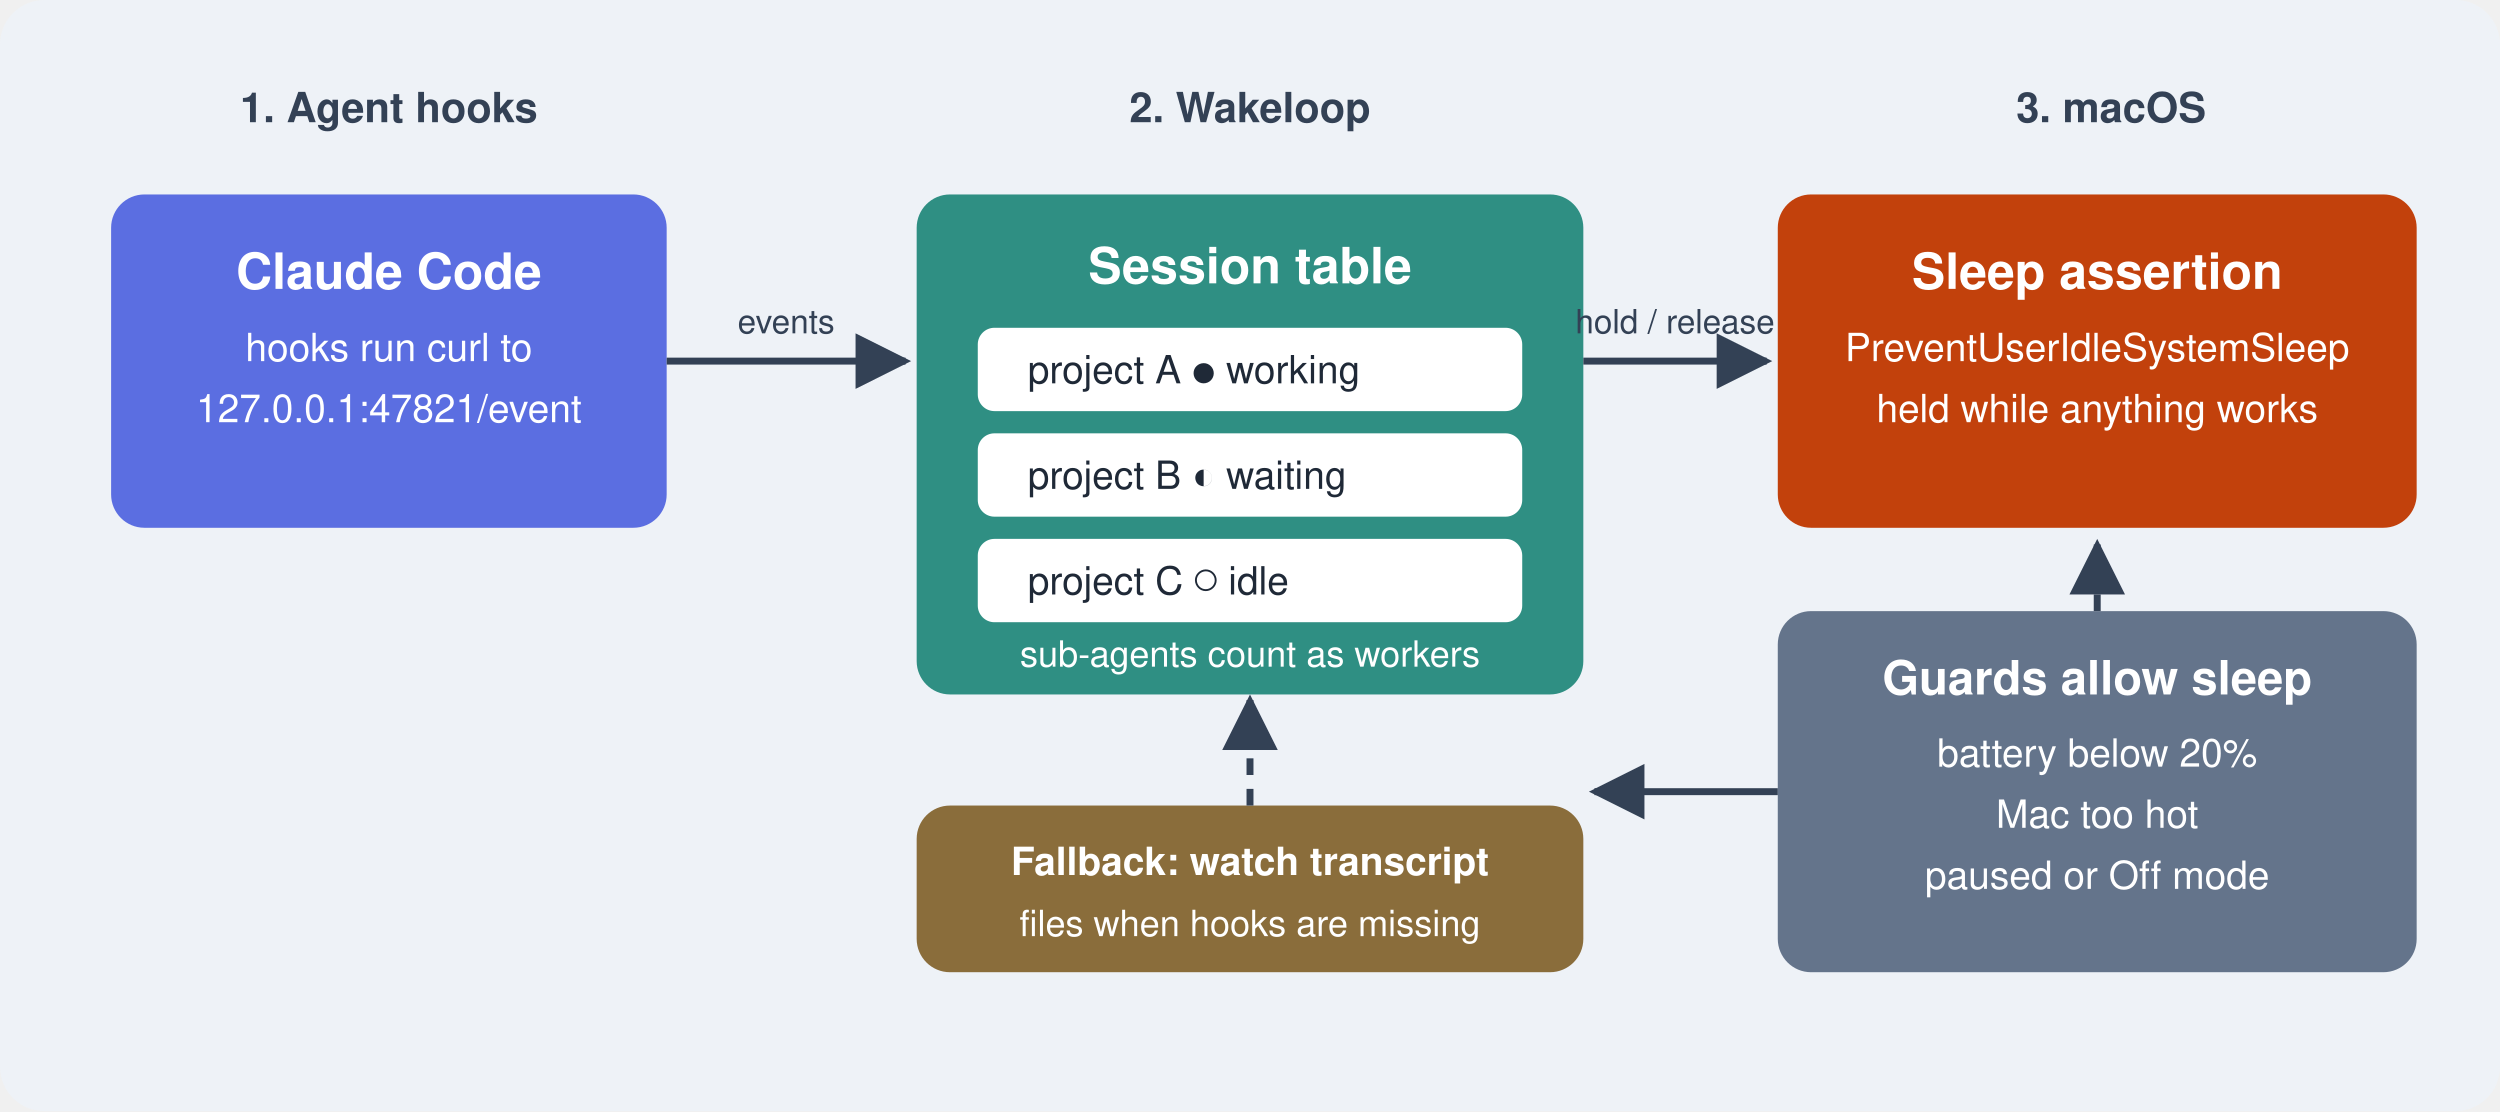
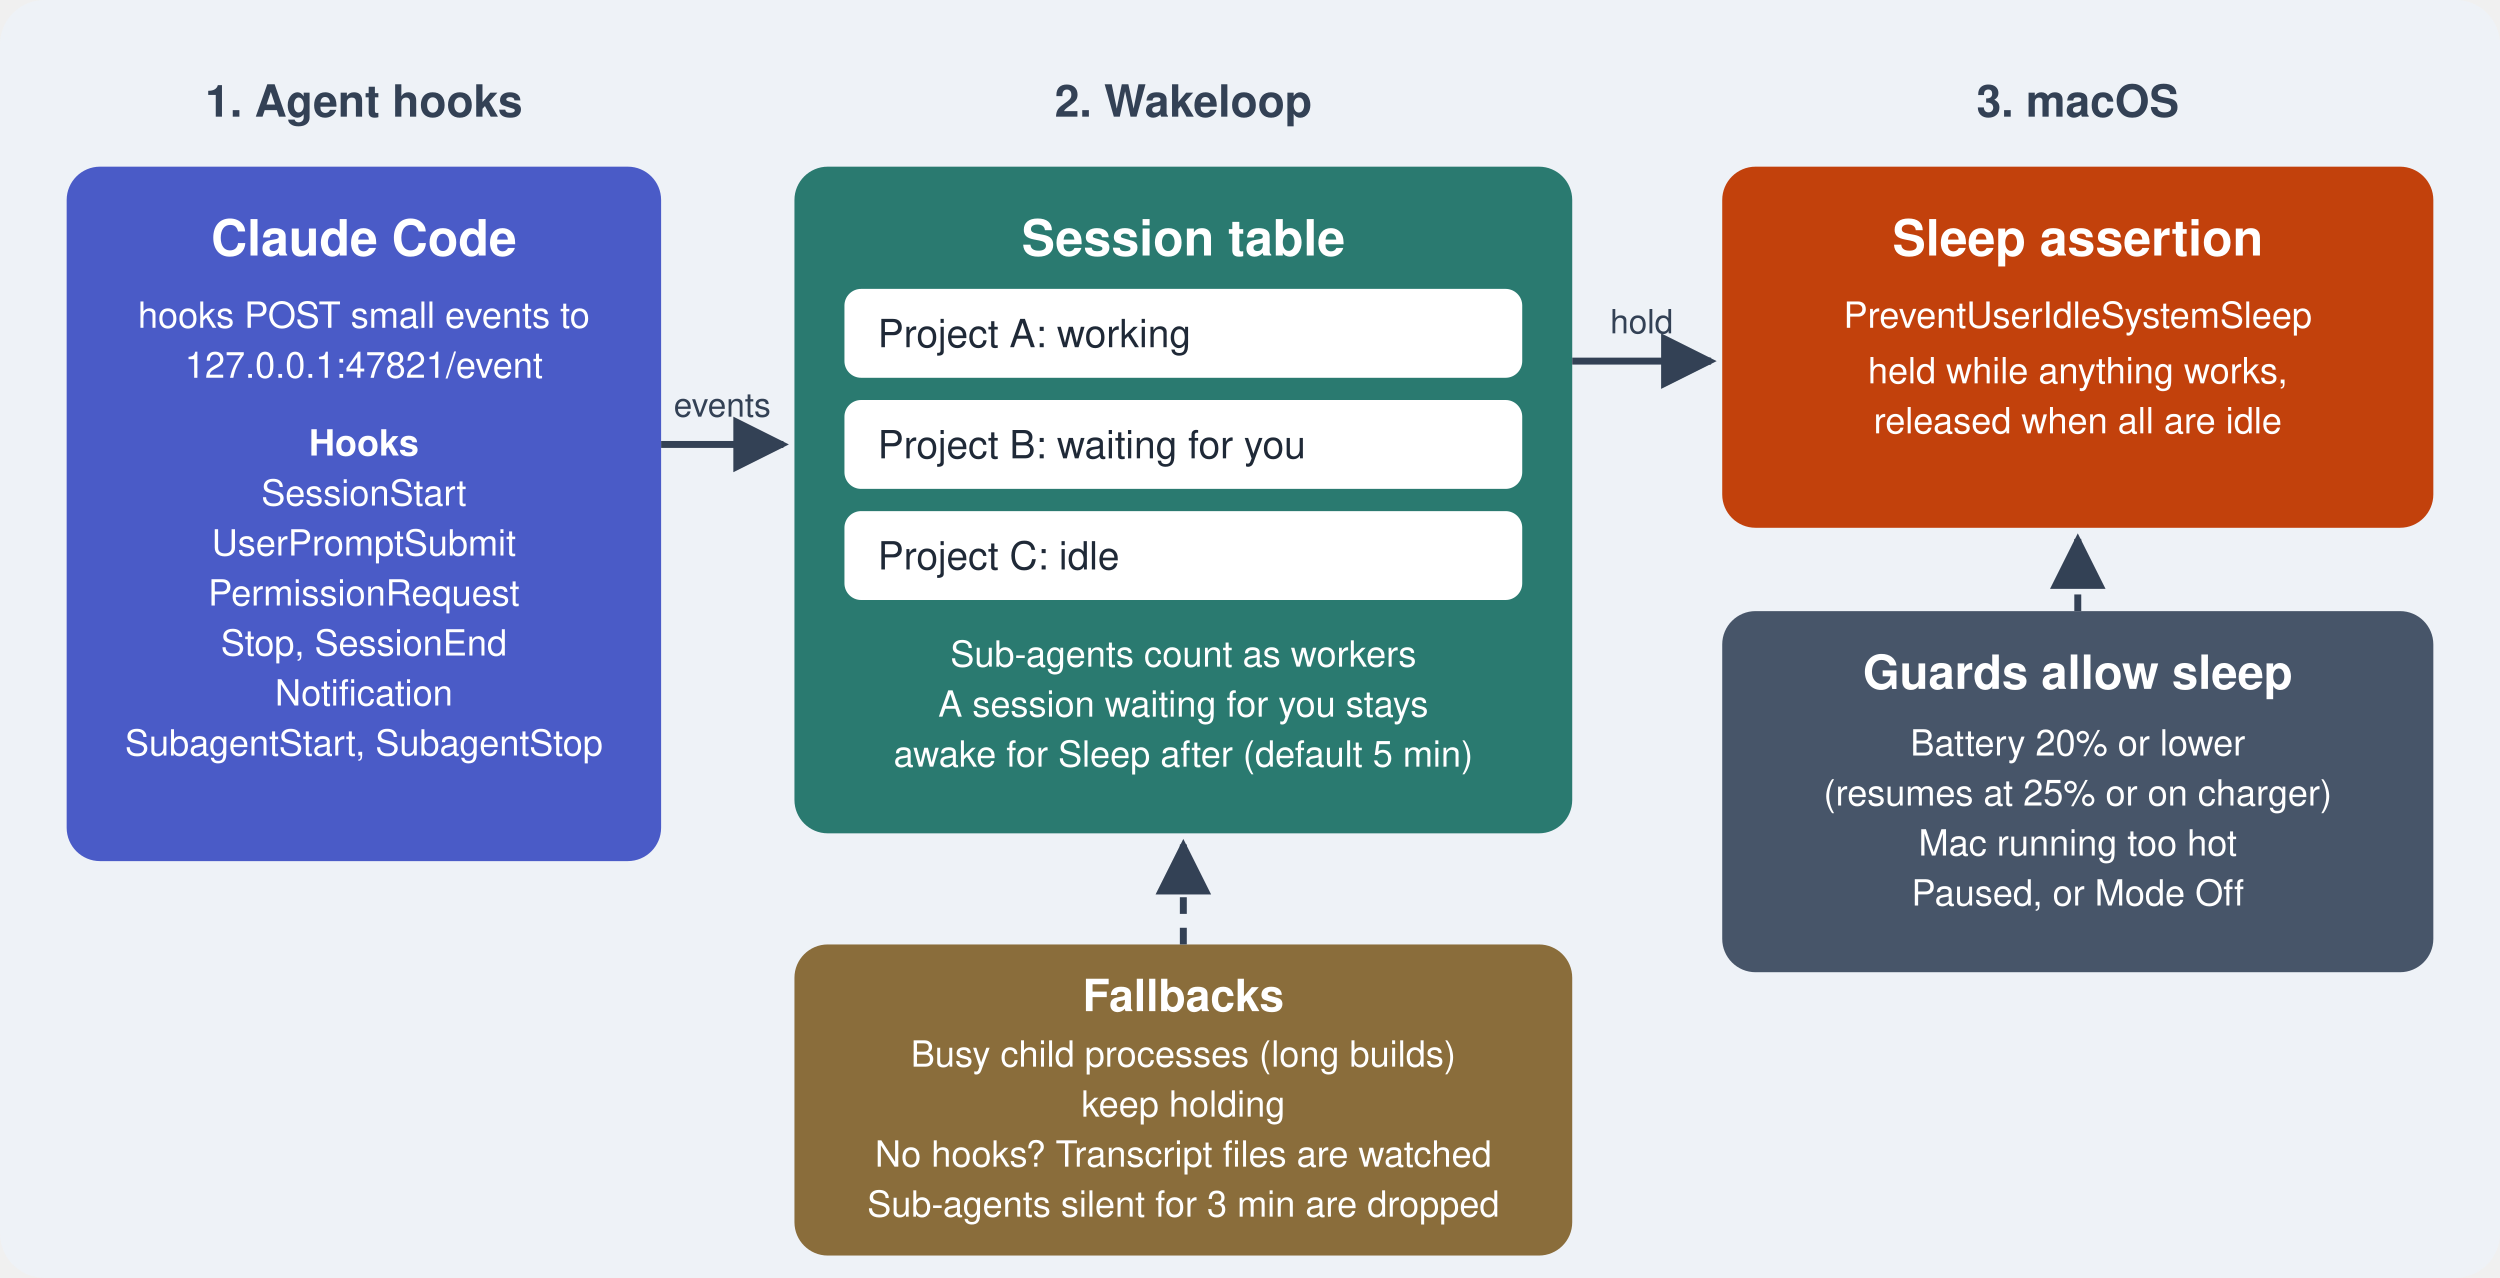
- <svg xmlns="http://www.w3.org/2000/svg" viewBox="0 0 900 400" width="900" height="400" role="img" aria-label="Flow: Claude Code hooks send events to Wakeloop, which tracks session state and holds a macOS sleep assertion. Guards can allow sleep.">
+ <svg xmlns="http://www.w3.org/2000/svg" viewBox="0 0 900 460" width="900" height="460" role="img" aria-label="Flow: Claude Code hooks send events to Wakeloop, which tracks session state and holds a macOS sleep assertion. Guards can allow sleep.">
  <defs>
    <marker id="arr" viewBox="0 0 10 10" refX="9" refY="5" markerWidth="8" markerHeight="8" orient="auto-start-reverse">
      <path d="M 0 0 L 10 5 L 0 10 z" fill="#334155" />
    </marker>
  </defs>
-   <rect x="0" y="0" width="900" height="400" rx="16" fill="#eef2f7" />
+   <rect x="0" y="0" width="900" height="460" rx="16" fill="#eef2f7" />
  <g font-family="-apple-system, BlinkMacSystemFont, Helvetica, Arial, sans-serif">
-     <text x="140" y="44" font-size="15" font-weight="600" fill="#334155" text-anchor="middle">1. Agent hooks</text>
-     <text x="450" y="44" font-size="15" font-weight="600" fill="#334155" text-anchor="middle">2. Wakeloop</text>
-     <text x="760" y="44" font-size="15" font-weight="600" fill="#334155" text-anchor="middle">3. macOS</text>
-     <rect x="40" y="70" width="200" height="120" rx="12" fill="#5b6ee1" />
-     <text x="140" y="104" font-size="18" font-weight="700" fill="#ffffff" text-anchor="middle">Claude Code</text>
-     <text x="140" y="130" font-size="14" fill="#ffffff" text-anchor="middle">hooks run curl to</text>
-     <text x="140" y="152" font-size="14" fill="#ffffff" text-anchor="middle">127.0.0.1:47821/event</text>
-     <rect x="330" y="70" width="240" height="180" rx="12" fill="#2f8f83" />
-     <text x="450" y="102" font-size="18" font-weight="700" fill="#ffffff" text-anchor="middle">Session table</text>
-     <rect x="352" y="118" width="196" height="30" rx="6" fill="#ffffff" />
-     <text x="370" y="138" font-size="14" fill="#1f2937">project A  ● working</text>
-     <rect x="352" y="156" width="196" height="30" rx="6" fill="#ffffff" />
-     <text x="370" y="176" font-size="14" fill="#1f2937">project B  ◐ waiting</text>
-     <rect x="352" y="194" width="196" height="30" rx="6" fill="#ffffff" />
-     <text x="370" y="214" font-size="14" fill="#1f2937">project C  ○ idle</text>
-     <text x="450" y="240" font-size="13" fill="#ffffff" text-anchor="middle">sub-agents count as workers</text>
-     <rect x="640" y="70" width="230" height="120" rx="12" fill="#c2410c" />
-     <text x="755" y="104" font-size="18" font-weight="700" fill="#ffffff" text-anchor="middle">Sleep assertion</text>
-     <text x="755" y="130" font-size="14" fill="#ffffff" text-anchor="middle">PreventUserIdleSystemSleep</text>
-     <text x="755" y="152" font-size="14" fill="#ffffff" text-anchor="middle">held while anything works</text>
-     <rect x="640" y="220" width="230" height="130" rx="12" fill="#64748b" />
-     <text x="755" y="250" font-size="17" font-weight="700" fill="#ffffff" text-anchor="middle">Guards allow sleep</text>
-     <text x="755" y="276" font-size="14" fill="#ffffff" text-anchor="middle">battery below 20%</text>
-     <text x="755" y="298" font-size="14" fill="#ffffff" text-anchor="middle">Mac too hot</text>
-     <text x="755" y="320" font-size="14" fill="#ffffff" text-anchor="middle">paused or Off mode</text>
-     <rect x="330" y="290" width="240" height="60" rx="12" fill="#8a6d3b" />
-     <text x="450" y="315" font-size="14" font-weight="600" fill="#ffffff" text-anchor="middle">Fallback: watch transcript</text>
-     <text x="450" y="337" font-size="13" fill="#ffffff" text-anchor="middle">files when hooks are missing</text>
-     <path d="M 240 130 L 326 130" stroke="#334155" stroke-width="2.5" fill="none" marker-end="url(#arr)" />
-     <text x="283" y="120" font-size="12" fill="#334155" text-anchor="middle">events</text>
-     <path d="M 570 130 L 636 130" stroke="#334155" stroke-width="2.5" fill="none" marker-end="url(#arr)" />
-     <text x="603" y="120" font-size="12" fill="#334155" text-anchor="middle">hold / release</text>
-     <path d="M 640 285 L 574 285" stroke="#334155" stroke-width="2.5" fill="none" marker-end="url(#arr)" />
-     <path d="M 450 290 L 450 252" stroke="#334155" stroke-width="2.5" fill="none" stroke-dasharray="6 5" marker-end="url(#arr)" />
-     <path d="M 755 220 L 755 196" stroke="#334155" stroke-width="2.5" fill="none" stroke-dasharray="6 5" marker-end="url(#arr)" />
+     <text x="131" y="42" font-size="16" font-weight="600" fill="#334155" text-anchor="middle">1. Agent hooks</text>
+     <text x="426" y="42" font-size="16" font-weight="600" fill="#334155" text-anchor="middle">2. Wakeloop</text>
+     <text x="748" y="42" font-size="16" font-weight="600" fill="#334155" text-anchor="middle">3. macOS</text>
+     <rect x="24" y="60" width="214" height="250" rx="12" fill="#4a5bc7" />
+     <text x="131" y="92" font-size="18" font-weight="700" fill="#ffffff" text-anchor="middle">Claude Code</text>
+     <text x="131" y="118" font-size="13" fill="#ffffff" text-anchor="middle">hooks POST small events to</text>
+     <text x="131" y="136" font-size="13" fill="#ffffff" text-anchor="middle">127.0.0.1:47821/event</text>
+     <text x="131" y="164" font-size="13" font-weight="600" fill="#ffffff" text-anchor="middle">Hooks</text>
+     <text x="131" y="182" font-size="13" fill="#ffffff" text-anchor="middle">SessionStart</text>
+     <text x="131" y="200" font-size="13" fill="#ffffff" text-anchor="middle">UserPromptSubmit</text>
+     <text x="131" y="218" font-size="13" fill="#ffffff" text-anchor="middle">PermissionRequest</text>
+     <text x="131" y="236" font-size="13" fill="#ffffff" text-anchor="middle">Stop, SessionEnd</text>
+     <text x="131" y="254" font-size="13" fill="#ffffff" text-anchor="middle">Notification</text>
+     <text x="131" y="272" font-size="13" fill="#ffffff" text-anchor="middle">SubagentStart, SubagentStop</text>
+     <rect x="286" y="60" width="280" height="240" rx="12" fill="#2a7a70" />
+     <text x="426" y="92" font-size="18" font-weight="700" fill="#ffffff" text-anchor="middle">Session table</text>
+     <rect x="304" y="104" width="244" height="32" rx="6" fill="#ffffff" />
+     <text x="316" y="125" font-size="14" fill="#1f2937">Project A: working</text>
+     <rect x="304" y="144" width="244" height="32" rx="6" fill="#ffffff" />
+     <text x="316" y="165" font-size="14" fill="#1f2937">Project B: waiting for you</text>
+     <rect x="304" y="184" width="244" height="32" rx="6" fill="#ffffff" />
+     <text x="316" y="205" font-size="14" fill="#1f2937">Project C: idle</text>
+     <text x="426" y="240" font-size="13" fill="#ffffff" text-anchor="middle">Sub-agents count as workers</text>
+     <text x="426" y="258" font-size="13" fill="#ffffff" text-anchor="middle">A session waiting for you stays</text>
+     <text x="426" y="276" font-size="13" fill="#ffffff" text-anchor="middle">awake for Sleep after (default 5 min)</text>
+     <rect x="620" y="60" width="256" height="130" rx="12" fill="#c2410c" />
+     <text x="748" y="92" font-size="18" font-weight="700" fill="#ffffff" text-anchor="middle">Sleep assertion</text>
+     <text x="748" y="118" font-size="13" fill="#ffffff" text-anchor="middle">PreventUserIdleSystemSleep</text>
+     <text x="748" y="138" font-size="13" fill="#ffffff" text-anchor="middle">held while anything works,</text>
+     <text x="748" y="156" font-size="13" fill="#ffffff" text-anchor="middle">released when all are idle</text>
+     <rect x="620" y="220" width="256" height="130" rx="12" fill="#475569" />
+     <text x="748" y="248" font-size="17" font-weight="700" fill="#ffffff" text-anchor="middle">Guards allow sleep</text>
+     <text x="748" y="272" font-size="13" fill="#ffffff" text-anchor="middle">Battery 20% or lower</text>
+     <text x="748" y="290" font-size="13" fill="#ffffff" text-anchor="middle">(resumes at 25% or on charger)</text>
+     <text x="748" y="308" font-size="13" fill="#ffffff" text-anchor="middle">Mac running too hot</text>
+     <text x="748" y="326" font-size="13" fill="#ffffff" text-anchor="middle">Paused, or Mode Off</text>
+     <rect x="286" y="340" width="280" height="112" rx="12" fill="#8a6d3b" />
+     <text x="426" y="364" font-size="16" font-weight="700" fill="#ffffff" text-anchor="middle">Fallbacks</text>
+     <text x="426" y="384" font-size="13" fill="#ffffff" text-anchor="middle">Busy child processes (long builds)</text>
+     <text x="426" y="402" font-size="13" fill="#ffffff" text-anchor="middle">keep holding</text>
+     <text x="426" y="420" font-size="13" fill="#ffffff" text-anchor="middle">No hooks? Transcript files are watched</text>
+     <text x="426" y="438" font-size="13" fill="#ffffff" text-anchor="middle">Sub-agents silent for 3 min are dropped</text>
+     <path d="M 238 160 L 282 160" stroke="#334155" stroke-width="2.5" fill="none" marker-end="url(#arr)" />
+     <text x="260" y="150" font-size="12" fill="#334155" text-anchor="middle">events</text>
+     <path d="M 566 130 L 616 130" stroke="#334155" stroke-width="2.5" fill="none" marker-end="url(#arr)" />
+     <text x="591" y="120" font-size="12" fill="#334155" text-anchor="middle">hold</text>
+     <path d="M 748 220 L 748 194" stroke="#334155" stroke-width="2.5" fill="none" stroke-dasharray="6 5" marker-end="url(#arr)" />
+     <path d="M 426 340 L 426 304" stroke="#334155" stroke-width="2.5" fill="none" stroke-dasharray="6 5" marker-end="url(#arr)" />
  </g>
</svg>
